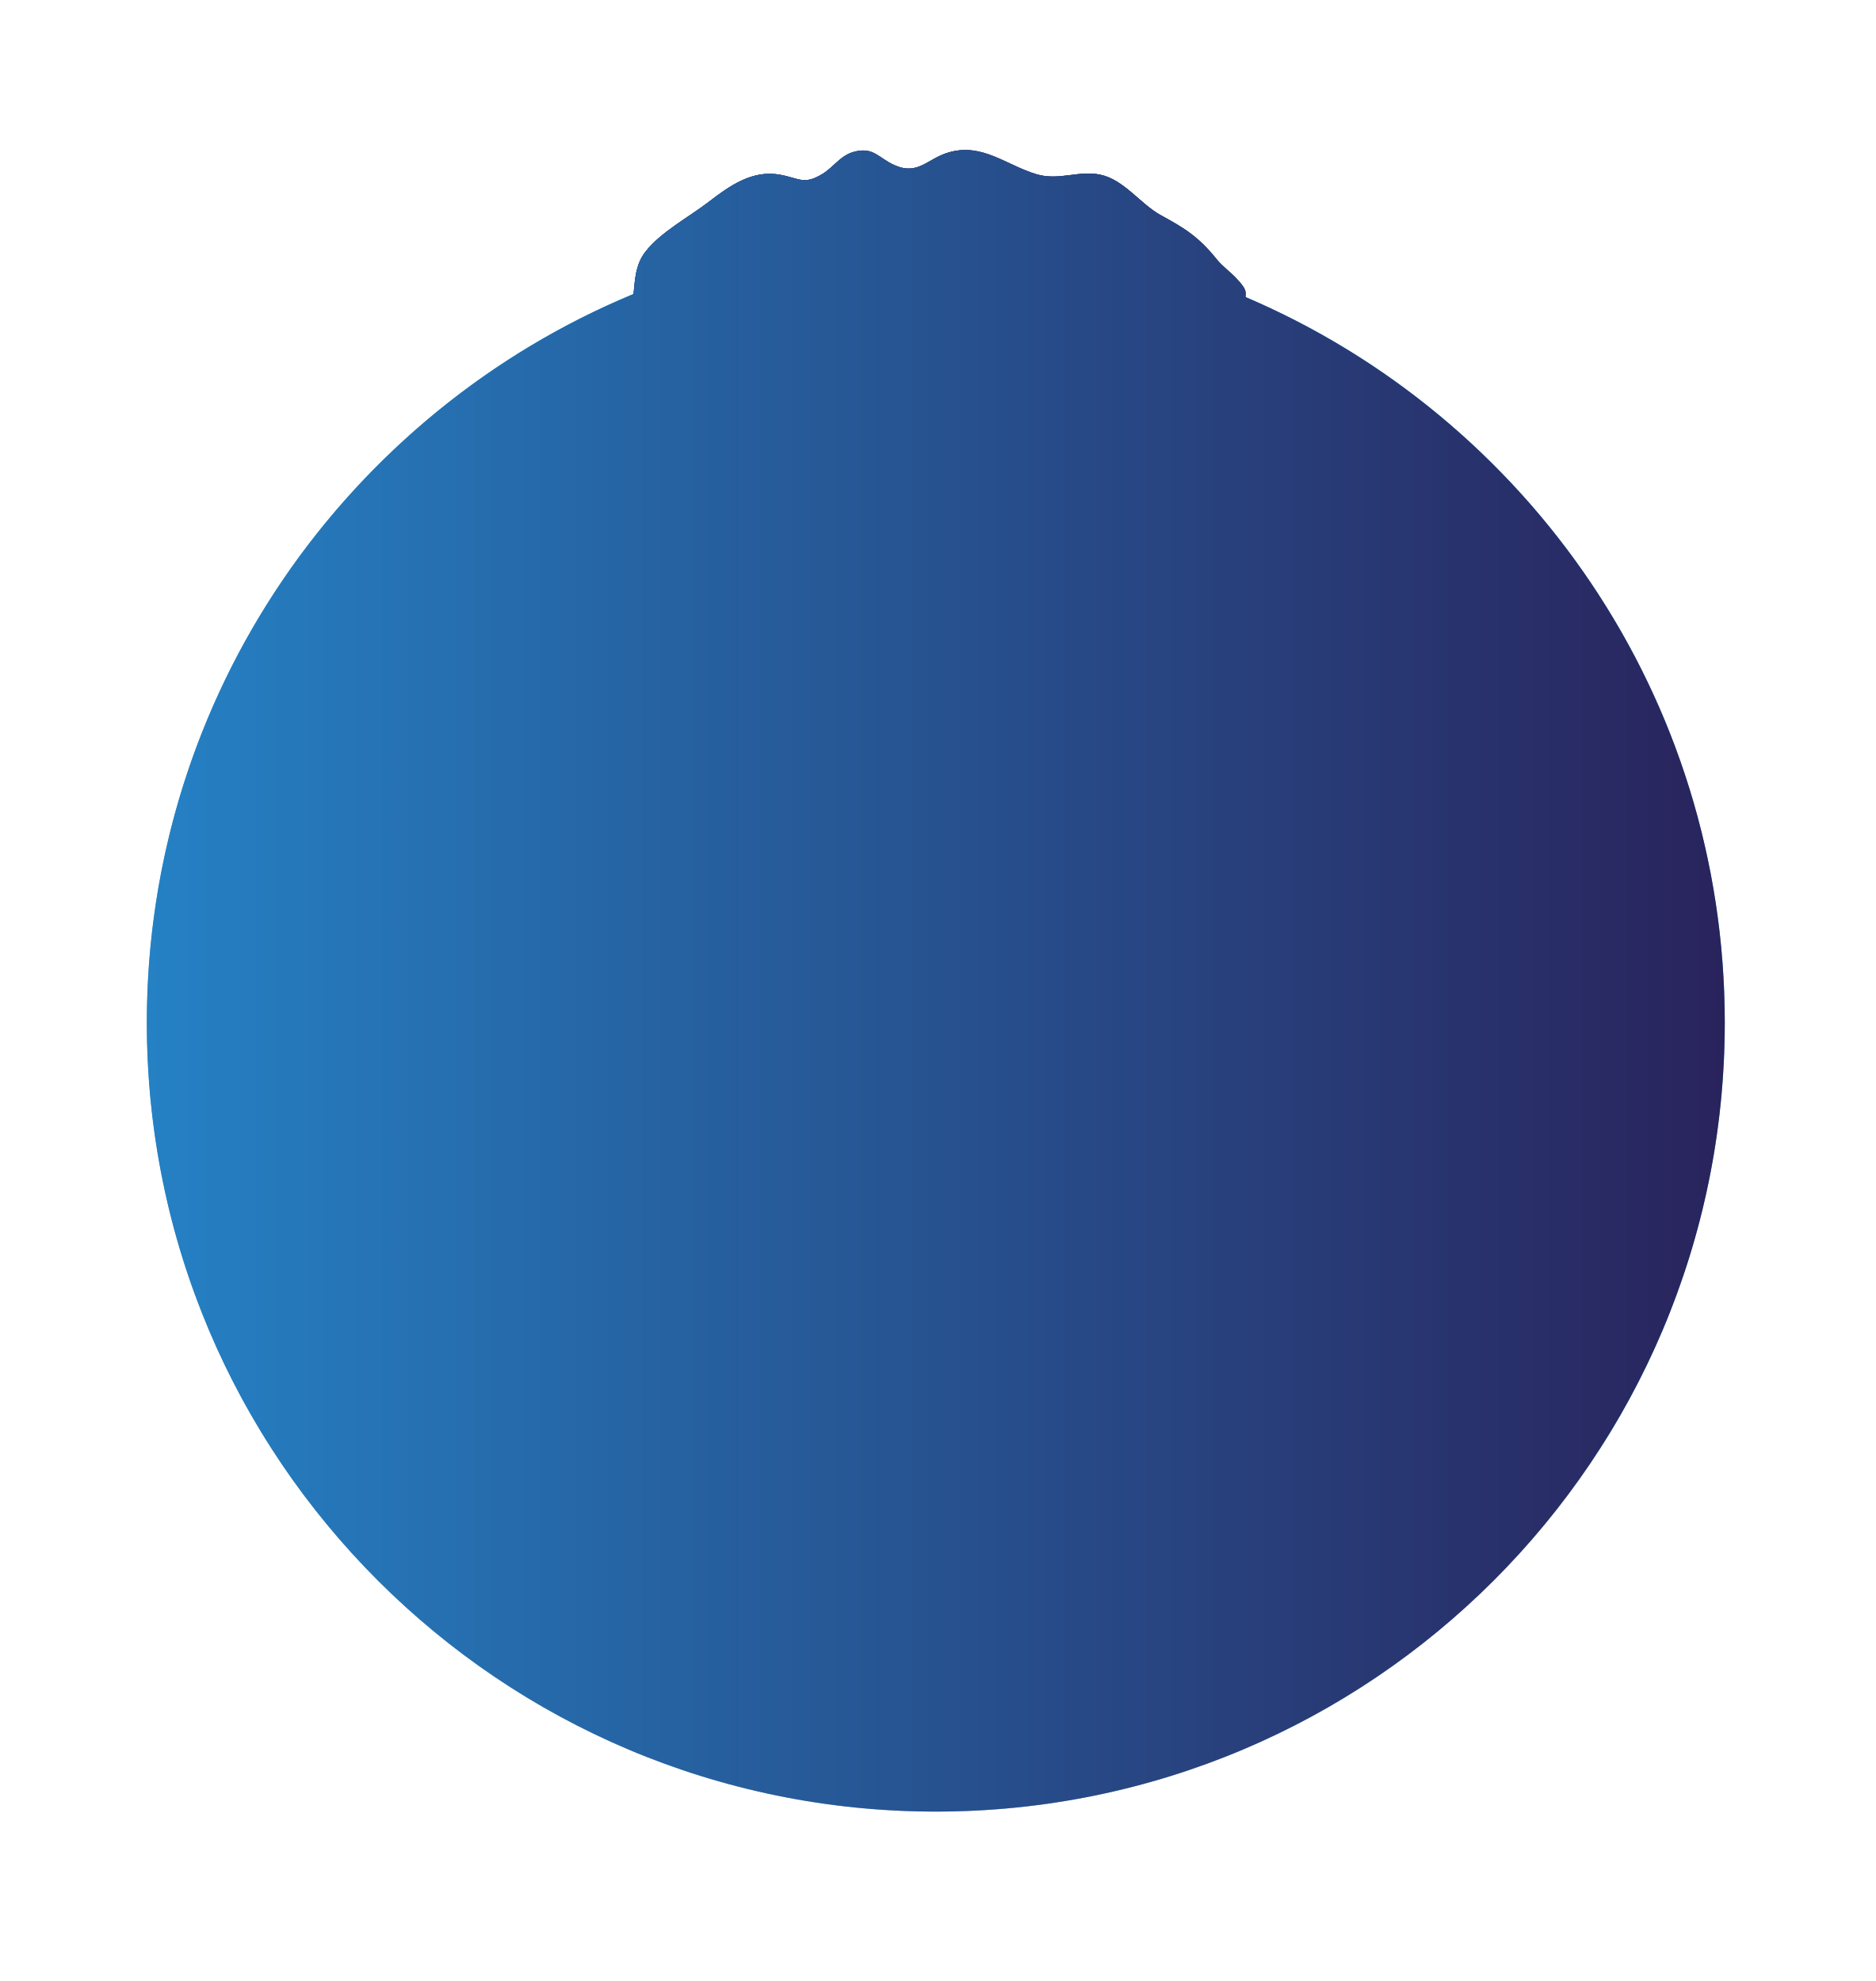
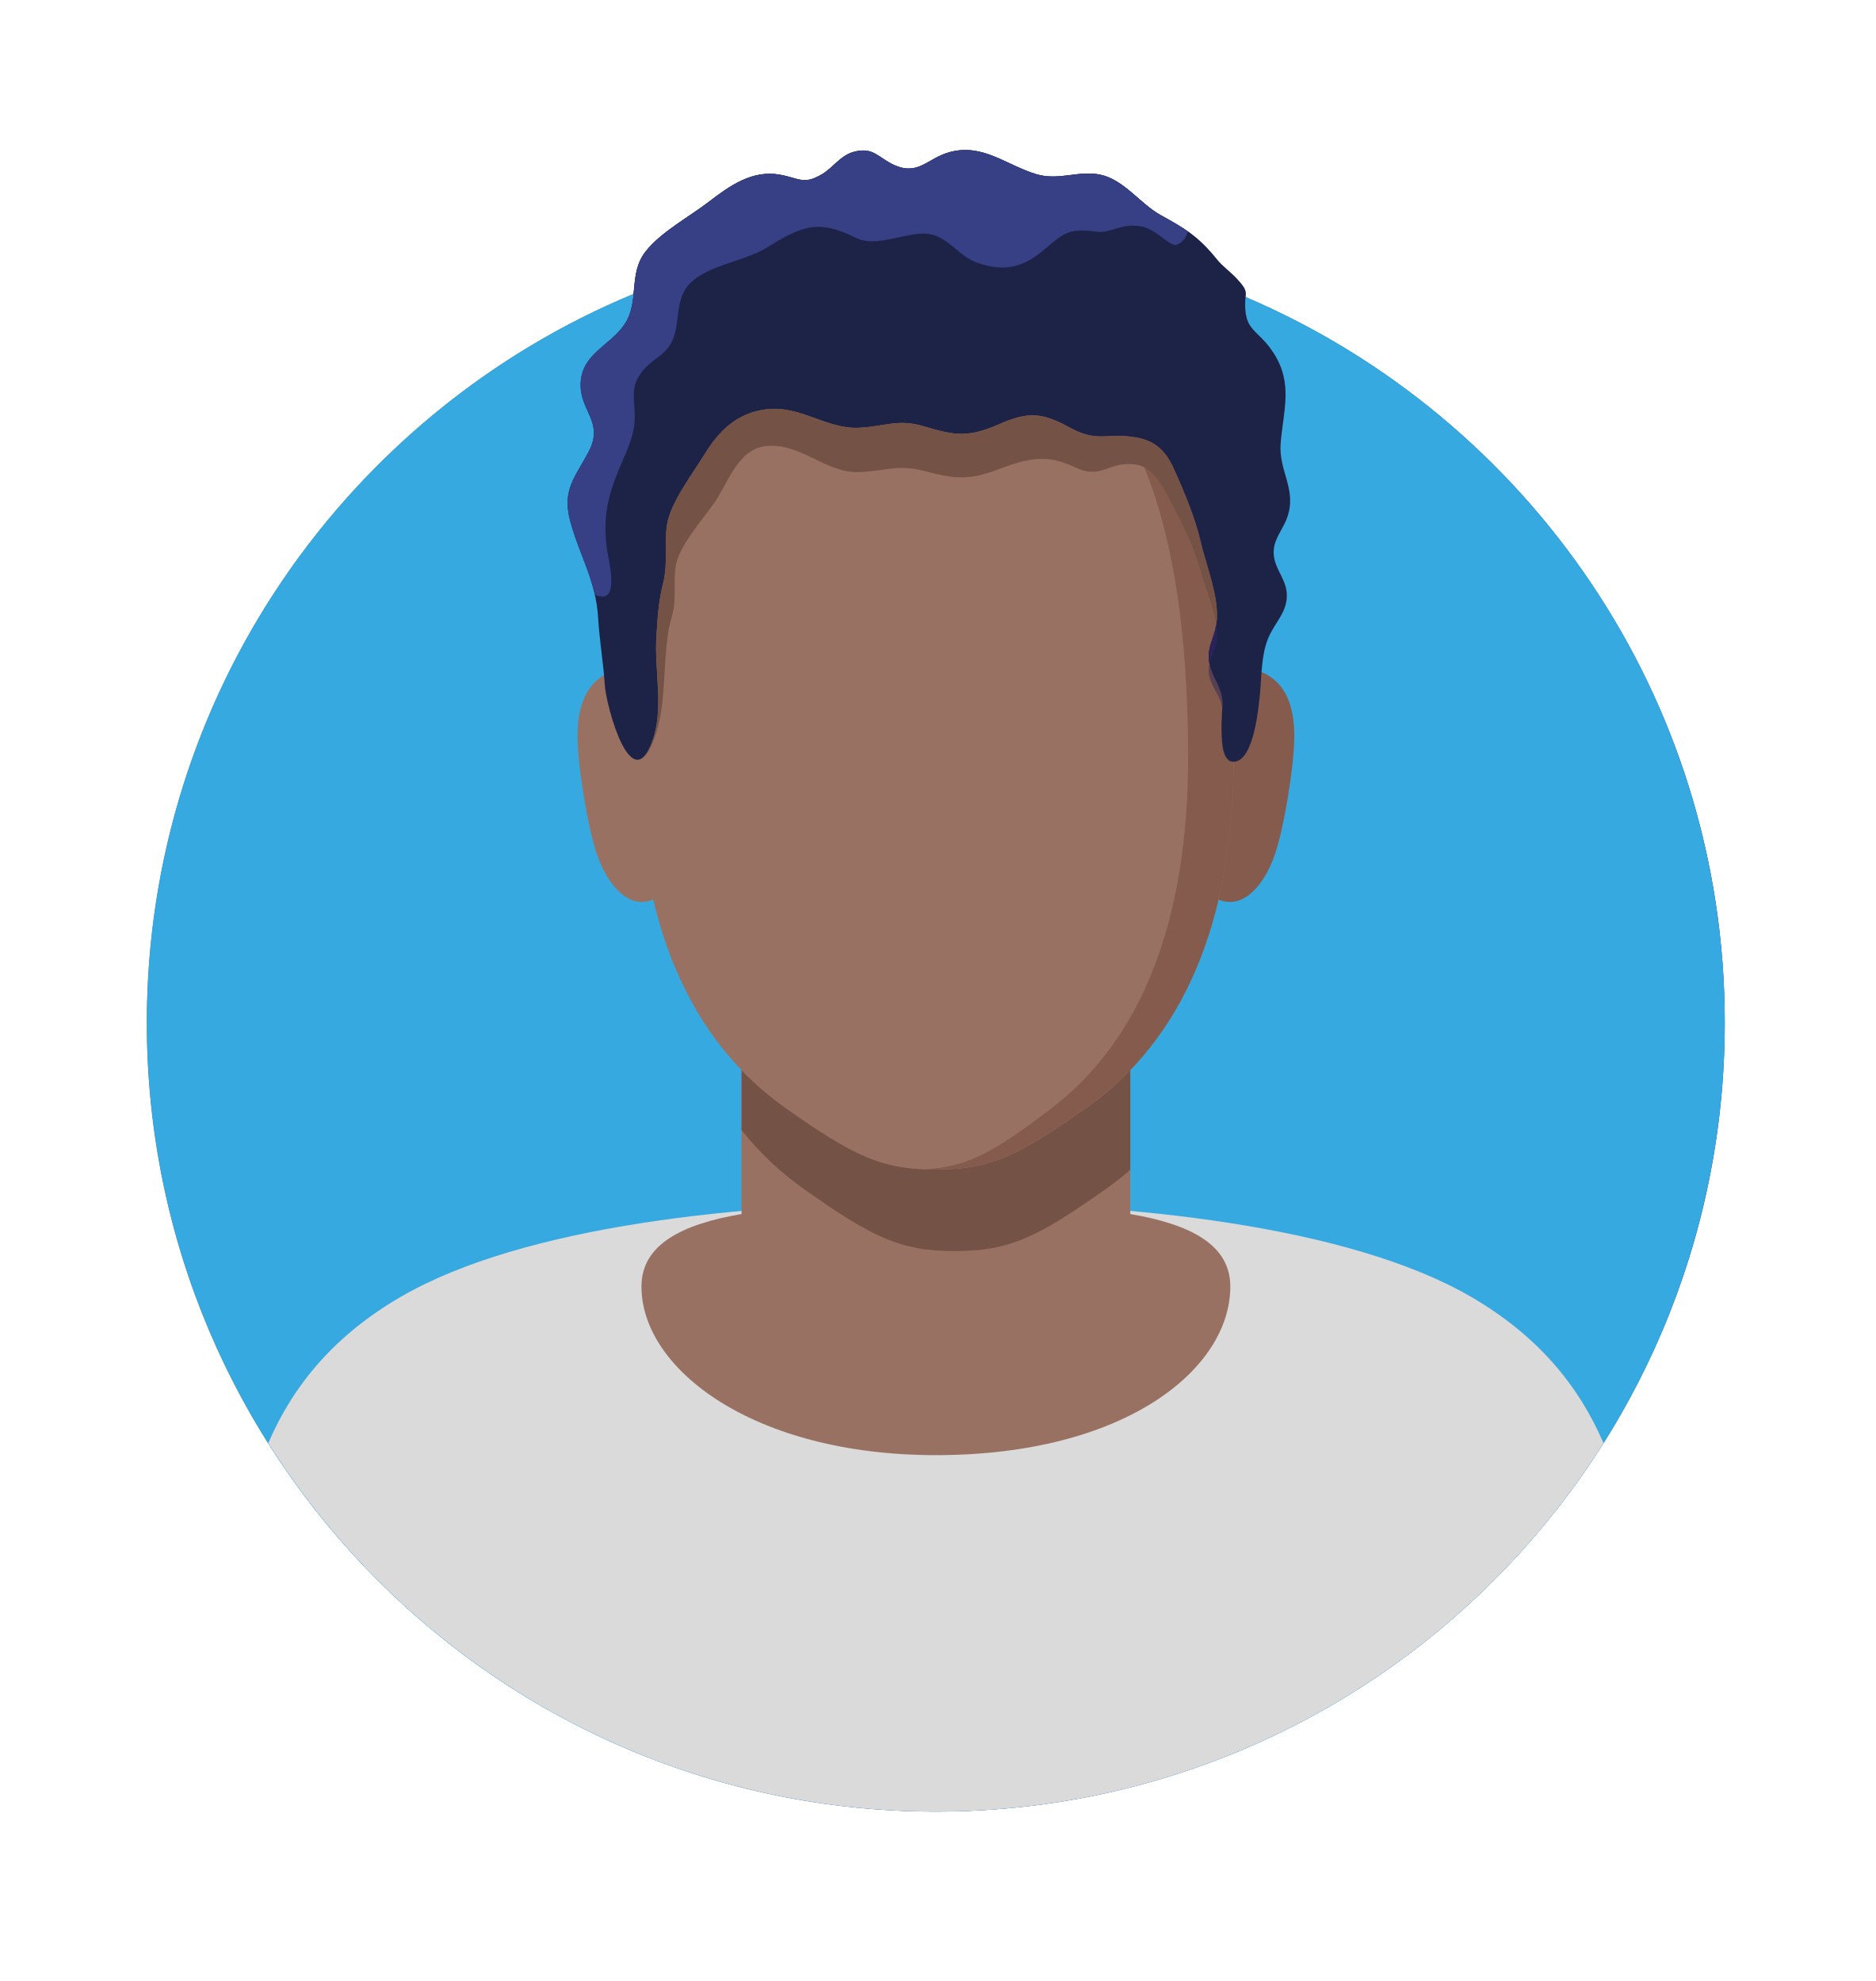
- <svg xmlns="http://www.w3.org/2000/svg" version="1.1" id="Layer_1" x="0px" y="0px" viewBox="0 0 339.73 358.9" style="enable-background:new 0 0 339.73 358.9;" xml:space="preserve">
+ <svg xmlns="http://www.w3.org/2000/svg" xmlns:xlink="http://www.w3.org/1999/xlink" version="1.1" id="Layer_1" x="0px" y="0px" viewBox="0 0 339.73 358.9" style="enable-background:new 0 0 339.73 358.9;" xml:space="preserve">
  <style type="text/css">
- 	.st0{fill:#36A9E1;}
- 	.st1{fill:#DADADA;}
- 	.st2{fill:#997163;}
- 	.st3{fill:#855B4D;}
- 	.st4{fill:#755246;}
- 	.st5{fill:#1D2247;}
- 	.st6{opacity:0.5;fill:#29235C;}
- 	.st7{fill:#29235C;}
- 	.st8{fill:#373F85;}
- 	.st9{filter:url(#Adobe_OpacityMaskFilter);}
- 	.st10{filter:url(#Adobe_OpacityMaskFilter_1_);}
- 	.st11{mask:url(#SVGID_1_);fill:url(#SVGID_2_);}
- 	.st12{fill:url(#SVGID_3_);}
+ 	.st0{fill:url(#SVGID_1_);}
+ 	.st1{fill:#36A9E1;}
+ 	.st2{fill:#DADADA;}
+ 	.st3{fill:#997163;}
+ 	.st4{fill:#855B4D;}
+ 	.st5{fill:#755246;}
+ 	.st6{fill:#1D2247;}
+ 	.st7{opacity:0.5;fill:#29235C;enable-background:new    ;}
+ 	.st8{fill:#29235C;}
+ 	.st9{fill:#373F85;}
+ 	.st10{clip-path:url(#SVGID_5_);}
+ 	.st11{clip-path:url(#SVGID_6_);fill:url(#SVGID_7_);}
</style>
-   <ellipse transform="matrix(0.7071 -0.7071 0.7071 0.7071 -81.3701 174.1401)" class="st0" cx="169.52" cy="185.29" rx="142.91" ry="142.91" />
-   <path class="st1" d="M290.45,261.46c-25.3,40.1-70.01,66.74-120.93,66.74c-50.93,0-95.63-26.64-120.93-66.74  c4.51-10.5,12-19.56,24.07-26.55c11.02-6.38,26.42-10.65,43.48-13.31c17.05-2.66,35.76-3.74,53.38-3.74  c35.25,0,74.82,4.29,96.87,17.05C278.46,241.91,285.94,250.96,290.45,261.46z" />
-   <path class="st2" d="M204.73,219.95V185.9h-70.41v34.05c-10.69,1.82-18.13,5.47-18.13,13.14c0,14.97,20.28,30.54,53.33,30.54  c34.24,0,53.33-15.57,53.33-30.54C222.86,225.41,215.42,221.77,204.73,219.95z" />
-   <path class="st2" d="M126.55,144.24c0-10.58-4.64-23.45-10.36-23.45c-5.72,0-11.58,2.04-11.58,12.62c0,5.09,1.81,16.5,3.56,21.51  c1.89,5.39,5.05,8.49,8.02,8.49C121.91,163.4,126.55,154.82,126.55,144.24z" />
-   <path class="st3" d="M212.49,144.24c0-10.58,4.64-23.45,10.36-23.45c5.72,0,11.59,2.04,11.59,12.62c0,5.09-1.81,16.5-3.56,21.51  c-1.89,5.39-5.05,8.49-8.02,8.49C217.13,163.4,212.49,154.82,212.49,144.24z" />
-   <path class="st4" d="M204.73,193.86v18.07c-1.47,1.29-3,2.49-4.61,3.62c-6.14,4.32-10.46,7.1-14.48,8.79  c-4.04,1.7-7.76,2.32-12.69,2.32c-9.86,0-14.91-2.48-27.16-11.11c-4.32-3.05-8.15-6.64-11.47-10.8v-10.88  c2.44,2.54,5.13,4.84,8.03,6.89c12.26,8.64,17.31,11.12,27.18,11.12c4.93,0,8.66-0.62,12.69-2.32c4.02-1.7,8.34-4.48,14.48-8.8  C199.61,198.72,202.29,196.42,204.73,193.86z" />
-   <path class="st2" d="M169.52,55.74L169.52,55.74L169.52,55.74c-42.38,0-53.94,36.53-53.94,81.58c0,29.88,9.34,51.17,26.77,63.45  c12.26,8.64,17.31,11.11,27.17,11.11v0v0c9.86,0,14.91-2.47,27.17-11.11c17.43-12.28,26.77-33.57,26.77-63.45  C223.46,92.26,211.9,55.74,169.52,55.74z" />
-   <path class="st3" d="M169.52,55.74c-0.73,0-1.43,0.04-2.15,0.06c37.5,1.23,47.83,37.25,47.83,81.52c0,29.88-8.63,51.17-24.72,63.45  c-10.47,7.99-15.25,10.7-23.11,11.06c0.69,0.03,1.4,0.05,2.15,0.05c9.86,0,14.91-2.47,27.17-11.11  c17.43-12.28,26.77-33.57,26.77-63.45C223.46,92.26,211.9,55.74,169.52,55.74z" />
-   <path class="st5" d="M223.4,138.01c-3.17,0-1.82-9.67-2-11.21c-0.28-2.44-1.72-3.98-2.26-6.22c-0.76-3.12,0.76-4.71,1.2-7.61  c0.67-4.46-1.85-10.46-2.86-14.87c-0.98-4.28-3.08-9.28-4.9-13.29c-1.4-3.08-3.31-4.96-6.71-5.55c-5.29-0.92-7.03,1-12.08-1.79  c-5-2.76-7.61-2.9-12.7-0.66c-5.6,2.46-8.05,2.16-13.75,0.42c-4.66-1.42-7.12,0.06-11.74,0.27c-5.98,0.27-10.69-4.17-16.93-3.33  c-5.1,0.69-8.36,3.77-10.98,8.04c-2.12,3.46-6.26,8.86-6.86,12.85c-0.56,3.7,0.24,6.87-0.73,10.7c-0.82,3.2-1,6.42-1.2,9.73  c-0.36,5.94,1.35,12.73-0.62,18.46c-3.81,11.07-8.48-5.86-8.74-9.94c-0.26-4.03-0.96-7.99-1.2-12.05c-0.39-6.88-3.4-11.28-5.09-17.7  c-1.46-5.54,0.97-7.85,3.38-12.42c2.87-5.44-1.72-7.38-1.45-12.53c0.28-5.27,5.37-6.72,7.92-10.51c2.78-4.12,0.68-9.12,3.8-13.17  c2.76-3.58,7.94-6.32,11.5-9.07c3.8-2.93,7.9-5.83,12.91-4.9c3.57,0.66,4.29,1.89,7.66-0.14c1.98-1.19,3.25-3.33,5.67-4  c3.61-0.99,4.47,1.13,7.43,2.42c4.3,1.89,5.9-1.25,9.9-2.36c6.02-1.67,10.3,2.35,15.75,3.98c4.1,1.23,7.6-0.73,11.55,0.08  c4.33,0.89,7.27,5.31,11.04,7.37c4.4,2.41,6.84,3.93,10.05,7.91c1.13,1.41,2.54,2.34,3.69,3.6c2.27,2.48,1.43,2.25,1.49,4.98  c0.1,4.59,2.45,4.27,5.14,8.44c3.59,5.55,1.77,10.46,1.29,16.36c-0.42,5.13,3.09,8.41,1.11,13.66c-0.74,1.95-2.19,3.52-2.36,5.68  c-0.24,3.05,2.13,4.91,2.35,7.78c0.26,3.45-2.22,5.33-3.41,8.33c-1.2,3.03-1.13,6.53-1.42,9.74  C228.01,127.69,227.21,138.01,223.4,138.01z" />
-   <path class="st4" d="M220.3,113.17c-0.48-3.27-2.07-6.91-2.82-9.77c-0.98-3.71-3.09-8.05-4.9-11.52c-1.4-2.66-3.31-7.19-6.71-7.69  c-5.28-0.79-6.14,2.86-11.19,0.45c-5.01-2.4-8.5-1.64-13.59,0.3c-5.6,2.13-8.05,1.87-13.75,0.37c-4.66-1.23-7.12,0.05-11.75,0.23  c-5.97,0.24-10.69-5.46-16.92-4.71c-5.11,0.6-6.75,6.71-9.38,10.41c-2.12,3.01-6.26,7.68-6.86,11.14c-0.56,3.22,0.24,5.96-0.73,9.28  c-0.82,2.77-1.01,5.56-1.21,8.44c-0.37,5.15-0.27,9.43-2.24,14.39c-0.69,1.73-1.31,2.57-1.85,2.77c0.62-0.52,1.26-1.56,1.85-3.31  c1.97-5.72,0.26-12.51,0.62-18.46c0.2-3.3,0.38-6.53,1.2-9.72c0.98-3.83,0.17-7.01,0.73-10.7c0.61-3.99,4.74-9.39,6.86-12.85  c2.62-4.28,5.88-7.35,10.99-8.04c6.24-0.85,10.95,3.6,16.92,3.32c4.62-0.21,7.09-1.68,11.75-0.26c5.69,1.73,8.14,2.04,13.75-0.42  c5.09-2.24,7.69-2.11,12.7,0.66c5.05,2.78,6.79,0.87,12.08,1.79c3.4,0.6,5.31,2.48,6.71,5.55c1.81,4.01,3.92,9.02,4.9,13.3  c1.01,4.41,3.52,10.41,2.86,14.87C220.33,113.04,220.32,113.1,220.3,113.17z" />
-   <path class="st6" d="M221.39,128.2c-0.3-2.07-1.72-3.39-2.25-5.31c-0.28-1.02-0.25-1.84-0.07-2.61c0.01,0.11,0.04,0.2,0.07,0.3  c0.54,2.22,1.99,3.77,2.26,6.21C221.43,127.06,221.42,127.55,221.39,128.2z" />
-   <path class="st6" d="M223.08,137.99c-1.58-0.32-1.85-2.98-1.83-5.47C221.3,135.13,221.67,137.65,223.08,137.99z" />
-   <path class="st7" d="M220.3,113.17c0.17,1.1,0.21,2.16,0.04,3.13c-0.28,1.56-0.97,2.7-1.27,3.99  C218.5,117.42,219.85,115.86,220.3,113.17z" />
-   <path class="st7" d="M221.26,132.52c-0.01-1.58,0.08-3.18,0.13-4.32C221.39,128.23,221.28,130.64,221.26,132.52z" />
-   <path class="st8" d="M215.14,41.91c-0.21,1.04-0.81,1.93-1.97,2.43c-1.11,0.48-3.52-2.58-6.09-3.23c-3.78-0.94-5.79,1.26-8.51,0.87  c-5.08-0.73-5.98,0.35-9.54,3.33c-3.74,3.15-7.11,4.01-12.05,2.28c-3.47-1.21-5.35-4.95-9.17-5.25c-3.72-0.28-9.17,2.55-12.64,0.81  c-7.07-3.54-9.94-2.19-16.41,1.79c-4.09,2.51-11.65,3.25-14.44,7.19c-1.86,2.64-1.25,6.13-2.31,9.03c-1.17,3.18-3.48,3.55-5.48,5.89  c-2.73,3.21-1.36,5.49-1.58,9.23c-0.18,3.15-1.72,6-2.88,8.85c-2.12,5.16-2.87,8.97-2.12,14.41c0.22,1.61,1.97,8.2-0.6,8.52  c-0.46,0.05-1-0.05-1.61-0.28c-1.04-4.73-3.18-8.51-4.5-13.54c-1.45-5.53,0.98-7.84,3.38-12.42c2.87-5.44-1.72-7.38-1.45-12.52  c0.28-5.27,5.37-6.72,7.92-10.52c2.79-4.11,0.68-9.12,3.81-13.17c2.76-3.57,7.95-6.31,11.51-9.06c3.81-2.93,7.91-5.82,12.91-4.9  c3.57,0.67,4.29,1.89,7.66-0.14c1.98-1.2,3.25-3.33,5.67-4c3.6-0.99,4.46,1.13,7.42,2.43c4.31,1.89,5.91-1.25,9.9-2.37  c6.03-1.67,10.3,2.35,15.75,3.99c4.09,1.23,7.6-0.73,11.55,0.08c4.33,0.89,7.26,5.31,11.03,7.38  C212.21,40.06,213.75,40.93,215.14,41.91z" />
-   <defs>
-     <filter id="Adobe_OpacityMaskFilter" filterUnits="userSpaceOnUse" x="26.61" y="27.18" width="285.81" height="301.02">
-       <feFlood style="flood-color:white;flood-opacity:1" result="back" />
-       <feBlend in="SourceGraphic" in2="back" mode="normal" />
-     </filter>
-   </defs>
-   <mask maskUnits="userSpaceOnUse" x="26.61" y="27.18" width="285.81" height="301.02" id="SVGID_1_">
-     <g class="st9">
+   <linearGradient id="SVGID_1_" gradientUnits="userSpaceOnUse" x1="26.59" y1="182.306" x2="312.41" y2="182.306" gradientTransform="matrix(1 0 0 -1 0 360)">
+     <stop offset="0" style="stop-color:#2581C4" />
+     <stop offset="1" style="stop-color:#29235C" />
+   </linearGradient>
+   <path class="st0" d="M225.59,53.81c0.1-1.11,0.09-1.49-1.56-3.29c-1.15-1.25-2.56-2.19-3.69-3.6c-3.21-3.99-5.65-5.51-10.05-7.91  c-3.77-2.06-6.71-6.48-11.04-7.37c-3.94-0.81-7.45,1.15-11.55-0.08c-5.45-1.64-9.72-5.66-15.75-3.98c-3.99,1.11-5.59,4.25-9.9,2.36  c-2.96-1.3-3.82-3.41-7.43-2.42c-2.42,0.66-3.68,2.8-5.67,4c-3.37,2.03-4.09,0.81-7.66,0.14c-5.01-0.93-9.1,1.97-12.91,4.9  c-3.57,2.75-8.74,5.49-11.5,9.07c-1.81,2.35-1.87,5.01-2.14,7.64C62.99,74.76,26.59,125.78,26.59,185.3  c0,78.93,63.98,142.91,142.91,142.91s142.91-63.98,142.91-142.91C312.43,126.27,276.65,75.61,225.59,53.81z" />
+   <ellipse transform="matrix(0.7071 -0.7071 0.7071 0.7071 -81.3705 174.1364)" class="st1" cx="169.52" cy="185.29" rx="142.91" ry="142.91" />
+   <path class="st2" d="M290.45,261.46c-25.3,40.1-70.01,66.74-120.93,66.74c-50.93,0-95.63-26.64-120.93-66.74  c4.51-10.5,12-19.56,24.07-26.55c11.02-6.38,26.42-10.65,43.48-13.31c17.05-2.66,35.76-3.74,53.38-3.74  c35.25,0,74.82,4.29,96.87,17.05C278.46,241.91,285.94,250.96,290.45,261.46z" />
+   <path class="st3" d="M204.73,219.95V185.9h-70.41v34.05c-10.69,1.82-18.13,5.47-18.13,13.14c0,14.97,20.28,30.54,53.33,30.54  c34.24,0,53.33-15.57,53.33-30.54C222.86,225.41,215.42,221.77,204.73,219.95z" />
+   <path class="st3" d="M126.55,144.24c0-10.58-4.64-23.45-10.36-23.45s-11.58,2.04-11.58,12.62c0,5.09,1.81,16.5,3.56,21.51  c1.89,5.39,5.05,8.49,8.02,8.49C121.91,163.4,126.55,154.82,126.55,144.24z" />
+   <path class="st4" d="M212.49,144.24c0-10.58,4.64-23.45,10.36-23.45s11.59,2.04,11.59,12.62c0,5.09-1.81,16.5-3.56,21.51  c-1.89,5.39-5.05,8.49-8.02,8.49C217.13,163.4,212.49,154.82,212.49,144.24z" />
+   <path class="st5" d="M204.73,193.86v18.07c-1.47,1.29-3,2.49-4.61,3.62c-6.14,4.32-10.46,7.1-14.48,8.79  c-4.04,1.7-7.76,2.32-12.69,2.32c-9.86,0-14.91-2.48-27.16-11.11c-4.32-3.05-8.15-6.64-11.47-10.8v-10.88  c2.44,2.54,5.13,4.84,8.03,6.89c12.26,8.64,17.31,11.12,27.18,11.12c4.93,0,8.66-0.62,12.69-2.32c4.02-1.7,8.34-4.48,14.48-8.8  C199.61,198.72,202.29,196.42,204.73,193.86z" />
+   <path class="st3" d="M169.52,55.74L169.52,55.74L169.52,55.74c-42.38,0-53.94,36.53-53.94,81.58c0,29.88,9.34,51.17,26.77,63.45  c12.26,8.64,17.31,11.11,27.17,11.11l0,0l0,0c9.86,0,14.91-2.47,27.17-11.11c17.43-12.28,26.77-33.57,26.77-63.45  C223.46,92.26,211.9,55.74,169.52,55.74z" />
+   <path class="st4" d="M169.52,55.74c-0.73,0-1.43,0.04-2.15,0.06c37.5,1.23,47.83,37.25,47.83,81.52c0,29.88-8.63,51.17-24.72,63.45  c-10.47,7.99-15.25,10.7-23.11,11.06c0.69,0.03,1.4,0.05,2.15,0.05c9.86,0,14.91-2.47,27.17-11.11  c17.43-12.28,26.77-33.57,26.77-63.45C223.46,92.26,211.9,55.74,169.52,55.74z" />
+   <path class="st6" d="M223.4,138.01c-3.17,0-1.82-9.67-2-11.21c-0.28-2.44-1.72-3.98-2.26-6.22c-0.76-3.12,0.76-4.71,1.2-7.61  c0.67-4.46-1.85-10.46-2.86-14.87c-0.98-4.28-3.08-9.28-4.9-13.29c-1.4-3.08-3.31-4.96-6.71-5.55c-5.29-0.92-7.03,1-12.08-1.79  c-5-2.76-7.61-2.9-12.7-0.66c-5.6,2.46-8.05,2.16-13.75,0.42c-4.66-1.42-7.12,0.06-11.74,0.27c-5.98,0.27-10.69-4.17-16.93-3.33  c-5.1,0.69-8.36,3.77-10.98,8.04c-2.12,3.46-6.26,8.86-6.86,12.85c-0.56,3.7,0.24,6.87-0.73,10.7c-0.82,3.2-1,6.42-1.2,9.73  c-0.36,5.94,1.35,12.73-0.62,18.46c-3.81,11.07-8.48-5.86-8.74-9.94c-0.26-4.03-0.96-7.99-1.2-12.05c-0.39-6.88-3.4-11.28-5.09-17.7  c-1.46-5.54,0.97-7.85,3.38-12.42c2.87-5.44-1.72-7.38-1.45-12.53c0.28-5.27,5.37-6.72,7.92-10.51c2.78-4.12,0.68-9.12,3.8-13.17  c2.76-3.58,7.94-6.32,11.5-9.07c3.8-2.93,7.9-5.83,12.91-4.9c3.57,0.66,4.29,1.89,7.66-0.14c1.98-1.19,3.25-3.33,5.67-4  c3.61-0.99,4.47,1.13,7.43,2.42c4.3,1.89,5.9-1.25,9.9-2.36c6.02-1.67,10.3,2.35,15.75,3.98c4.1,1.23,7.6-0.73,11.55,0.08  c4.33,0.89,7.27,5.31,11.04,7.37c4.4,2.41,6.84,3.93,10.05,7.91c1.13,1.41,2.54,2.34,3.69,3.6c2.27,2.48,1.43,2.25,1.49,4.98  c0.1,4.59,2.45,4.27,5.14,8.44c3.59,5.55,1.77,10.46,1.29,16.36c-0.42,5.13,3.09,8.41,1.11,13.66c-0.74,1.95-2.19,3.52-2.36,5.68  c-0.24,3.05,2.13,4.91,2.35,7.78c0.26,3.45-2.22,5.33-3.41,8.33c-1.2,3.03-1.13,6.53-1.42,9.74  C228.01,127.69,227.21,138.01,223.4,138.01z" />
+   <path class="st5" d="M220.3,113.17c-0.48-3.27-2.07-6.91-2.82-9.77c-0.98-3.71-3.09-8.05-4.9-11.52c-1.4-2.66-3.31-7.19-6.71-7.69  c-5.28-0.79-6.14,2.86-11.19,0.45c-5.01-2.4-8.5-1.64-13.59,0.3c-5.6,2.13-8.05,1.87-13.75,0.37c-4.66-1.23-7.12,0.05-11.75,0.23  c-5.97,0.24-10.69-5.46-16.92-4.71c-5.11,0.6-6.75,6.71-9.38,10.41c-2.12,3.01-6.26,7.68-6.86,11.14c-0.56,3.22,0.24,5.96-0.73,9.28  c-0.82,2.77-1.01,5.56-1.21,8.44c-0.37,5.15-0.27,9.43-2.24,14.39c-0.69,1.73-1.31,2.57-1.85,2.77c0.62-0.52,1.26-1.56,1.85-3.31  c1.97-5.72,0.26-12.51,0.62-18.46c0.2-3.3,0.38-6.53,1.2-9.72c0.98-3.83,0.17-7.01,0.73-10.7c0.61-3.99,4.74-9.39,6.86-12.85  c2.62-4.28,5.88-7.35,10.99-8.04c6.24-0.85,10.95,3.6,16.92,3.32c4.62-0.21,7.09-1.68,11.75-0.26c5.69,1.73,8.14,2.04,13.75-0.42  c5.09-2.24,7.69-2.11,12.7,0.66c5.05,2.78,6.79,0.87,12.08,1.79c3.4,0.6,5.31,2.48,6.71,5.55c1.81,4.01,3.92,9.02,4.9,13.3  c1.01,4.41,3.52,10.41,2.86,14.87C220.33,113.04,220.32,113.1,220.3,113.17z" />
+   <path class="st7" d="M221.39,128.2c-0.3-2.07-1.72-3.39-2.25-5.31c-0.28-1.02-0.25-1.84-0.07-2.61c0.01,0.11,0.04,0.2,0.07,0.3  c0.54,2.22,1.99,3.77,2.26,6.21C221.43,127.06,221.42,127.55,221.39,128.2z" />
+   <path class="st7" d="M223.08,137.99c-1.58-0.32-1.85-2.98-1.83-5.47C221.3,135.13,221.67,137.65,223.08,137.99z" />
+   <path class="st8" d="M220.3,113.17c0.17,1.1,0.21,2.16,0.04,3.13c-0.28,1.56-0.97,2.7-1.27,3.99  C218.5,117.42,219.85,115.86,220.3,113.17z" />
+   <path class="st8" d="M221.26,132.52c-0.01-1.58,0.08-3.18,0.13-4.32C221.39,128.23,221.28,130.64,221.26,132.52z" />
+   <path class="st9" d="M215.14,41.91c-0.21,1.04-0.81,1.93-1.97,2.43c-1.11,0.48-3.52-2.58-6.09-3.23c-3.78-0.94-5.79,1.26-8.51,0.87  c-5.08-0.73-5.98,0.35-9.54,3.33c-3.74,3.15-7.11,4.01-12.05,2.28c-3.47-1.21-5.35-4.95-9.17-5.25c-3.72-0.28-9.17,2.55-12.64,0.81  c-7.07-3.54-9.94-2.19-16.41,1.79c-4.09,2.51-11.65,3.25-14.44,7.19c-1.86,2.64-1.25,6.13-2.31,9.03c-1.17,3.18-3.48,3.55-5.48,5.89  c-2.73,3.21-1.36,5.49-1.58,9.23c-0.18,3.15-1.72,6-2.88,8.85c-2.12,5.16-2.87,8.97-2.12,14.41c0.22,1.61,1.97,8.2-0.6,8.52  c-0.46,0.05-1-0.05-1.61-0.28c-1.04-4.73-3.18-8.51-4.5-13.54c-1.45-5.53,0.98-7.84,3.38-12.42c2.87-5.44-1.72-7.38-1.45-12.52  c0.28-5.27,5.37-6.72,7.92-10.52c2.79-4.11,0.68-9.12,3.81-13.17c2.76-3.57,7.95-6.31,11.51-9.06c3.81-2.93,7.91-5.82,12.91-4.9  c3.57,0.67,4.29,1.89,7.66-0.14c1.98-1.2,3.25-3.33,5.67-4c3.6-0.99,4.46,1.13,7.42,2.43c4.31,1.89,5.91-1.25,9.9-2.37  c6.03-1.67,10.3,2.35,15.75,3.99c4.09,1.23,7.6-0.73,11.55,0.08c4.33,0.89,7.26,5.31,11.03,7.38  C212.21,40.06,213.75,40.93,215.14,41.91z" />
+   <g>
+     <g>
      <defs>
-         <filter id="Adobe_OpacityMaskFilter_1_" filterUnits="userSpaceOnUse" x="26.61" y="27.18" width="285.81" height="301.02">
-           <feFlood style="flood-color:white;flood-opacity:1" result="back" />
-           <feBlend in="SourceGraphic" in2="back" mode="normal" />
-         </filter>
+         <polygon id="SVGID_3_" points="1,1 2,1 1,2    " />
      </defs>
-       <mask maskUnits="userSpaceOnUse" x="26.61" y="27.18" width="285.81" height="301.02" id="SVGID_1_">
-         <g class="st10">
- 			</g>
-       </mask>
-       <linearGradient id="SVGID_2_" gradientUnits="userSpaceOnUse" x1="26.614" y1="177.69" x2="312.428" y2="177.69">
+       <defs>
+         <polygon id="SVGID_4_" points="-1,-1 -2,-1 -1,-2    " />
+       </defs>
+       <clipPath id="SVGID_5_">
+         <use xlink:href="#SVGID_3_" style="overflow:visible;" />
+       </clipPath>
+       <clipPath id="SVGID_6_" class="st10">
+         <use xlink:href="#SVGID_4_" style="overflow:visible;" />
+       </clipPath>
+       <linearGradient id="SVGID_7_" gradientUnits="userSpaceOnUse" x1="26.59" y1="182.306" x2="312.41" y2="182.306" gradientTransform="matrix(1 0 0 -1 0 360)">
        <stop offset="0" style="stop-color:#BFBFBF" />
        <stop offset="1" style="stop-color:#000000" />
      </linearGradient>
-       <path class="st11" d="M225.59,53.81c0.1-1.11,0.09-1.49-1.56-3.29c-1.15-1.25-2.56-2.19-3.69-3.6c-3.21-3.99-5.65-5.51-10.05-7.91    c-3.77-2.06-6.71-6.48-11.04-7.37c-3.94-0.81-7.45,1.15-11.55-0.08c-5.45-1.64-9.72-5.66-15.75-3.98    c-3.99,1.11-5.59,4.25-9.9,2.36c-2.96-1.3-3.82-3.41-7.43-2.42c-2.42,0.66-3.68,2.8-5.67,4c-3.37,2.03-4.09,0.81-7.66,0.14    c-5.01-0.93-9.1,1.97-12.91,4.9c-3.57,2.75-8.74,5.49-11.5,9.07c-1.81,2.35-1.87,5.01-2.14,7.64    c-51.75,21.49-88.15,72.51-88.15,132.03c0,78.93,63.98,142.91,142.91,142.91c78.93,0,142.91-63.98,142.91-142.91    C312.43,126.27,276.65,75.61,225.59,53.81z" />
+       <path class="st11" d="M225.59,53.81c0.1-1.11,0.09-1.49-1.56-3.29c-1.15-1.25-2.56-2.19-3.69-3.6c-3.21-3.99-5.65-5.51-10.05-7.91    c-3.77-2.06-6.71-6.48-11.04-7.37c-3.94-0.81-7.45,1.15-11.55-0.08c-5.45-1.64-9.72-5.66-15.75-3.98    c-3.99,1.11-5.59,4.25-9.9,2.36c-2.96-1.3-3.82-3.41-7.43-2.42c-2.42,0.66-3.68,2.8-5.67,4c-3.37,2.03-4.09,0.81-7.66,0.14    c-5.01-0.93-9.1,1.97-12.91,4.9c-3.57,2.75-8.74,5.49-11.5,9.07c-1.81,2.35-1.87,5.01-2.14,7.64    C62.99,74.76,26.59,125.78,26.59,185.3c0,78.93,63.98,142.91,142.91,142.91s142.91-63.98,142.91-142.91    C312.43,126.27,276.65,75.61,225.59,53.81z" />
    </g>
-   </mask>
-   <linearGradient id="SVGID_3_" gradientUnits="userSpaceOnUse" x1="26.614" y1="177.69" x2="312.428" y2="177.69">
-     <stop offset="0" style="stop-color:#2581C4" />
-     <stop offset="1" style="stop-color:#29235C" />
-   </linearGradient>
-   <path class="st12" d="M225.59,53.81c0.1-1.11,0.09-1.49-1.56-3.29c-1.15-1.25-2.56-2.19-3.69-3.6c-3.21-3.99-5.65-5.51-10.05-7.91  c-3.77-2.06-6.71-6.48-11.04-7.37c-3.94-0.81-7.45,1.15-11.55-0.08c-5.45-1.64-9.72-5.66-15.75-3.98c-3.99,1.11-5.59,4.25-9.9,2.36  c-2.96-1.3-3.82-3.41-7.43-2.42c-2.42,0.66-3.68,2.8-5.67,4c-3.37,2.03-4.09,0.81-7.66,0.14c-5.01-0.93-9.1,1.97-12.91,4.9  c-3.57,2.75-8.74,5.49-11.5,9.07c-1.81,2.35-1.87,5.01-2.14,7.64c-51.75,21.49-88.15,72.51-88.15,132.03  c0,78.93,63.98,142.91,142.91,142.91c78.93,0,142.91-63.98,142.91-142.91C312.43,126.27,276.65,75.61,225.59,53.81z" />
+   </g>
</svg>
